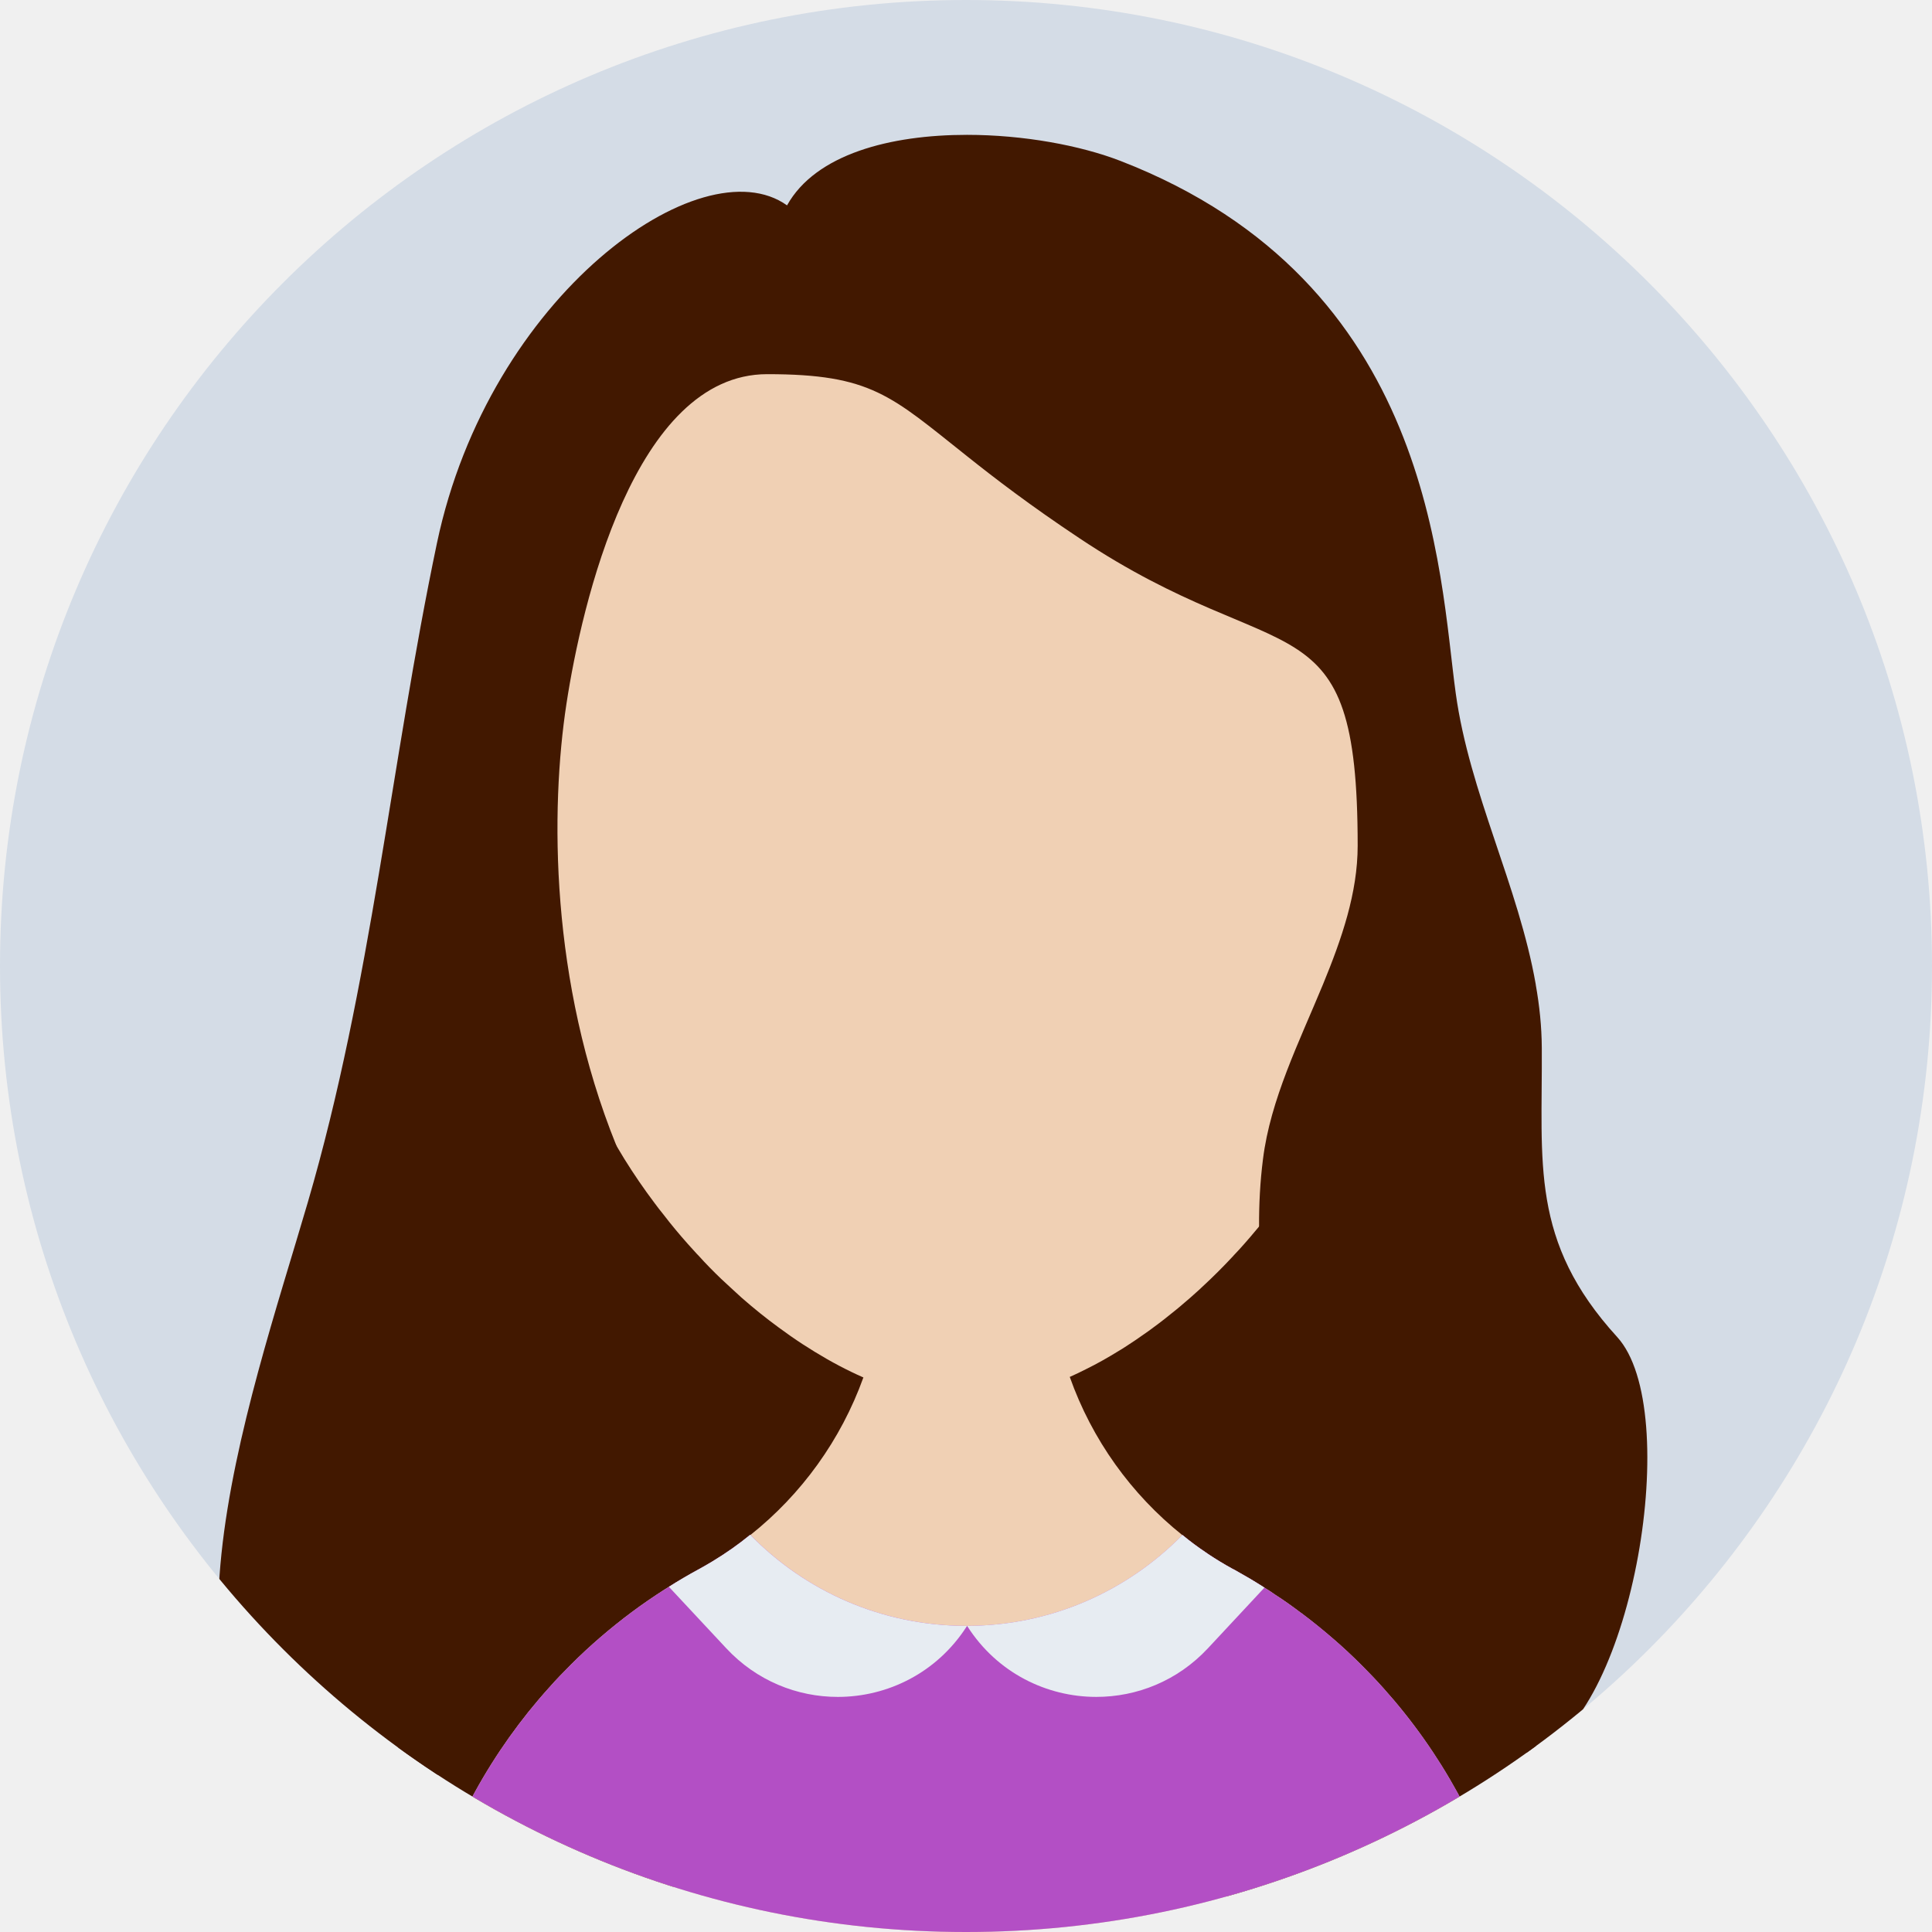
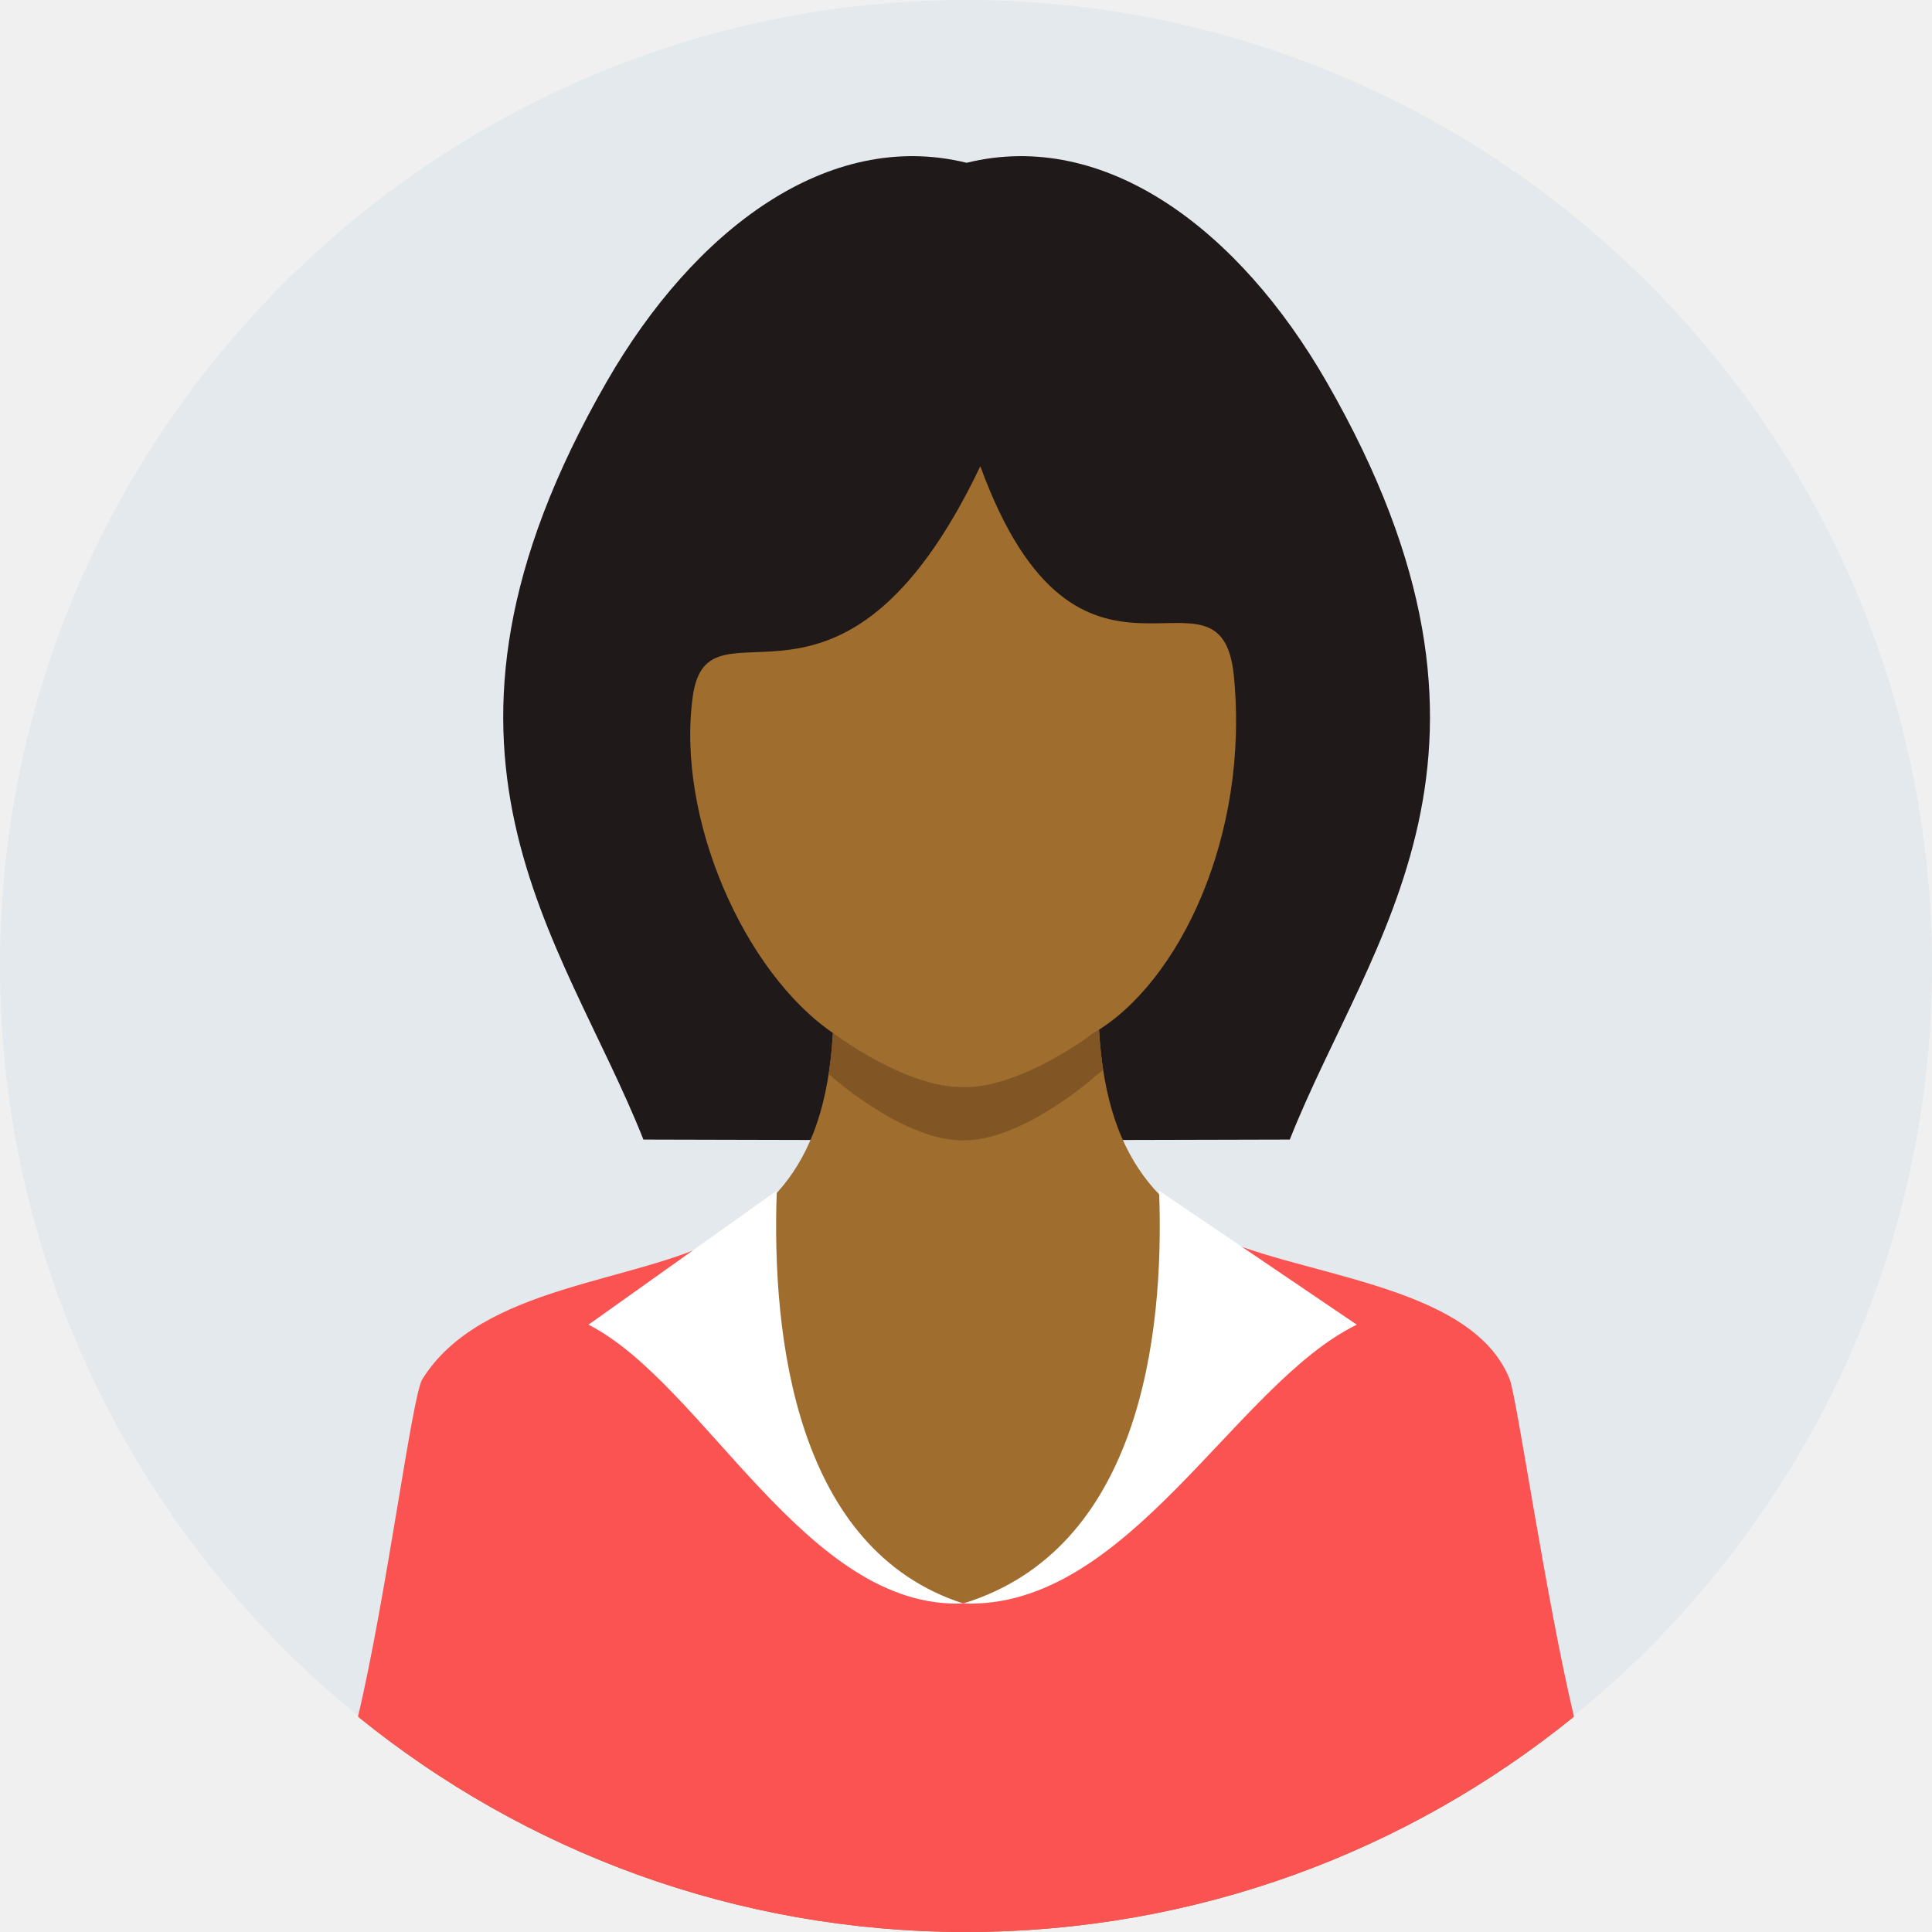
- <svg xmlns="http://www.w3.org/2000/svg" xmlns:xlink="http://www.w3.org/1999/xlink" version="1.1" id="Capa_1" x="0px" y="0px" viewBox="0 0 188.148 188.148" style="enable-background:new 0 0 188.148 188.148;" xml:space="preserve">
+ <svg xmlns="http://www.w3.org/2000/svg" version="1.1" id="Layer_1" x="0px" y="0px" viewBox="0 0 512 512" style="enable-background:new 0 0 512 512;" xml:space="preserve" width="512px" height="512px" class="">
  <g>
+     <path style="fill:#E3E9ED" d="M256,511.999c140.998,0,256-114.999,256-255.997c0-141.001-114.999-256-256-256S0,115.001,0,256.001  C0,396.999,114.999,511.999,256,511.999z" data-original="#5DDDD3" class="" data-old_color="#5DDDD3" />
+     <path style="fill:#201919" d="M170.512,301.998c-21.348-53.858-66.191-102.6-9.763-200.781  c23.24-40.436,58.739-67.104,95.411-58.075c36.672-9.028,72.171,17.64,95.411,58.075c56.426,98.181,11.586,146.923-9.765,200.781  l-85.643,0.212l-85.648-0.212H170.512z" data-original="#666666" class="active-path" data-old_color="#666666" />
+     <path style="fill:#9F6D2D" d="M111.909,386.193c-2.678,4.323-9.359,41.086-16.748,68.958  c43.958,35.544,99.907,56.845,160.836,56.845c60.932,0,116.88-21.301,160.838-56.845c-7.392-27.869-14.072-64.638-16.75-68.958  c-41.126-66.406-104.518-37.417-108.84-113.407c0,0-20.394,15.219-35.966,15.358c-15.573,0.139-34.55-14.398-34.55-14.398  C216.417,349.67,153.006,319.837,111.909,386.193z" data-original="#FED198" class="" data-old_color="#FED198" />
+     <path style="fill:#825524" d="M292.349,283.519c-0.511-3.331-0.887-6.893-1.104-10.731c0,0-20.394,15.219-35.966,15.358  c-15.573,0.139-34.55-14.398-34.55-14.398c-0.22,3.908-0.606,7.523-1.133,10.898c0.399,0.315,0.795,0.635,1.201,0.947l-0.005,0.055  c1.199,1.044,19.428,16.719,34.484,16.561c15.056,0.157,33.283-15.52,34.484-16.561l-0.003-0.055  c0.884-0.677,1.742-1.374,2.589-2.072L292.349,283.519z" data-original="#F0B97D" class="" data-old_color="#F0B97D" />
+     <path style="fill:#9F6D2D" d="M220.794,273.796c1.199,0.905,19.428,14.484,34.484,14.348c15.056,0.136,33.283-13.445,34.484-14.348  c22.757-13.267,41.43-52.383,37.215-94.776c-3.452-34.726-41.018,16.192-67.182-55.458c-37.031,77.572-72.203,31.686-76.213,61.084  c-4.42,32.391,13.765,73.147,37.212,89.152V273.796z" data-original="#FED198" class="" data-old_color="#FED198" />
+     <path style="fill:#FB5252" d="M190.916,328.112c-22.411,11.971-63.408,12.333-79.007,37.412  c-2.717,4.367-9.537,57.868-17.039,89.394c43.998,35.683,100.061,57.079,161.124,57.079c61.068,0,117.126-21.393,161.127-57.079  c-7.502-31.526-15.142-84.612-17.039-89.394c-10.358-26.125-58.306-27.216-80.74-39.263  c-34.88,126.546-86.868,135.173-128.424,1.862l-0.008-0.01H190.916z" data-original="#FBB429" class="" data-old_color="#FBB429" />
    <g>
-       <defs>
-         <circle id="SVGID_1_" cx="94.074" cy="94.074" r="94.074" />
-       </defs>
-       <use xlink:href="#SVGID_1_" style="overflow:visible;fill:#D4DCE6;" />
-       <clipPath id="SVGID_2_">
-         <use xlink:href="#SVGID_1_" style="overflow:visible;" />
-       </clipPath>
-       <g style="clip-path:url(#SVGID_2_);">
-         <polygon style="fill:#421800;" points="149.561,97.761 149.561,185.173 38.8,183.288 38.8,95.876    " />
-         <path style="fill:#F0D0B4;" d="M135.938,58.277v25.775c0,0.452-0.011,0.905-0.02,1.357c-0.011,0.37-0.021,0.73-0.042,1.1     c-0.01,0.329-0.03,0.658-0.061,0.987c-0.01,0.236-0.03,0.473-0.051,0.71c-0.011,0.144-0.02,0.277-0.041,0.421     c-0.02,0.257-0.042,0.524-0.083,0.781c-0.041,0.494-0.103,0.977-0.175,1.47c-0.01,0.124-0.03,0.247-0.051,0.37     c-0.031,0.247-0.072,0.494-0.113,0.74v0.031c-0.061,0.359-0.123,0.709-0.186,1.069c-0.092,0.494-0.185,0.987-0.287,1.47     c-0.011,0.021-0.011,0.041-0.02,0.062c-0.011,0.072-0.021,0.144-0.042,0.216c-0.01,0.021-0.01,0.041-0.02,0.062     c-0.051,0.268-0.112,0.524-0.175,0.781c-0.02,0.113-0.041,0.227-0.082,0.339c-0.03,0.185-0.082,0.37-0.123,0.555     c-0.031,0.103-0.052,0.216-0.093,0.319c-0.02,0.093-0.051,0.185-0.072,0.268c-0.216,0.843-0.462,1.666-0.72,2.488     c-0.123,0.391-0.246,0.771-0.38,1.162c-0.011,0.041-0.031,0.082-0.041,0.123c-0.124,0.35-0.247,0.699-0.37,1.049     c-0.041,0.103-0.082,0.206-0.124,0.319c-0.123,0.329-0.246,0.658-0.38,0.987c-0.154,0.401-0.319,0.792-0.483,1.183     c-0.144,0.35-0.298,0.699-0.452,1.048c-0.021,0.062-0.052,0.113-0.072,0.175c-0.175,0.37-0.339,0.74-0.514,1.1     c-0.175,0.38-0.36,0.761-0.556,1.141c-0.37,0.751-0.77,1.501-1.172,2.231l-0.555,0.987c-1.584,2.724-3.342,5.285-5.254,7.649     c-0.258,0.34-0.524,0.669-0.803,0.987c-0.38,0.463-0.771,0.915-1.161,1.357c-0.329,0.37-0.669,0.75-1.019,1.11     c-0.01,0.021-0.021,0.031-0.041,0.051c-0.986,1.06-1.994,2.067-3.022,3.013c-0.206,0.206-0.422,0.391-0.638,0.586     c-0.35,0.319-0.699,0.628-1.059,0.926c-0.277,0.247-0.565,0.483-0.853,0.72c-0.74,0.606-1.48,1.192-2.23,1.737     c-0.309,0.236-0.628,0.463-0.946,0.679c-0.514,0.37-1.038,0.72-1.563,1.059c-0.288,0.195-0.586,0.381-0.885,0.556     c-1.049,0.648-2.107,1.244-3.156,1.758c-0.257,0.134-0.514,0.257-0.771,0.381c-0.258,0.123-0.524,0.246-0.803,0.37     c-0.339,0.154-0.678,0.298-1.018,0.432c-0.134,0.062-0.268,0.113-0.4,0.154c-0.401,0.164-0.812,0.318-1.214,0.452     c-0.504,0.186-1.018,0.34-1.521,0.483c-0.35,0.103-0.709,0.195-1.059,0.277c-0.021,0.011-0.042,0.021-0.072,0.021     c-0.35,0.082-0.699,0.165-1.049,0.227c-0.093,0.021-0.185,0.041-0.277,0.051c-0.288,0.052-0.576,0.104-0.864,0.134     c-0.411,0.063-0.822,0.113-1.233,0.134c-0.143,0.02-0.277,0.031-0.422,0.031c-0.329,0.02-0.647,0.03-0.966,0.03h-0.041     c-0.319,0-0.638-0.01-0.957-0.03c-0.123,0-0.246-0.011-0.369-0.031c-0.288-0.01-0.587-0.041-0.895-0.082     c-0.063,0-0.134-0.011-0.195-0.02c-0.381-0.052-0.762-0.113-1.152-0.186c-0.329-0.051-0.657-0.123-0.997-0.205     c-1.758-0.401-3.567-1.008-5.397-1.82c-1.563-0.688-3.146-1.521-4.719-2.487c-0.792-0.483-1.584-0.998-2.365-1.543     c-0.391-0.277-0.781-0.555-1.172-0.843c-1.224-0.895-2.437-1.871-3.63-2.92c-0.328-0.298-0.657-0.597-0.986-0.904     c-0.329-0.299-0.658-0.607-0.977-0.905c-0.761-0.729-1.501-1.48-2.211-2.272c-0.052-0.041-0.093-0.092-0.134-0.133     c-0.298-0.319-0.597-0.649-0.894-0.987c-0.822-0.926-1.624-1.882-2.385-2.879c-0.299-0.36-0.576-0.729-0.854-1.101     c-1.039-1.377-2.025-2.816-2.951-4.308c-0.246-0.401-0.493-0.812-0.729-1.213c-0.288-0.483-0.565-0.977-0.843-1.47     c-1.028-1.851-1.975-3.773-2.797-5.758c-0.123-0.288-0.247-0.576-0.35-0.864c-0.165-0.37-0.309-0.751-0.442-1.12     c-0.205-0.546-0.4-1.09-0.586-1.635c-0.185-0.545-0.359-1.1-0.534-1.655c-0.165-0.535-0.319-1.069-0.463-1.614     c-0.165-0.576-0.319-1.162-0.452-1.758c-0.011-0.062-0.031-0.124-0.042-0.185c-0.195-0.822-0.369-1.655-0.523-2.498     c-0.206-1.11-0.37-2.241-0.494-3.382c-0.051-0.36-0.082-0.72-0.113-1.08c-0.041-0.38-0.071-0.75-0.092-1.131     c-0.052-0.689-0.083-1.388-0.104-2.087c-0.01-0.452-0.021-0.905-0.021-1.357V58.277c0-22.341,17.51-40.601,39.562-41.794     c0.042-0.011,0.072-0.011,0.113-0.011c0.288-0.01,0.576-0.021,0.864-0.031c0.432-0.01,0.853-0.021,1.285-0.021h0.041     c0.441,0,0.884,0.01,1.326,0.021c0.339,0.01,0.679,0.021,1.018,0.042h0.031c2.354,0.133,4.668,0.462,6.898,0.966     c2.725,0.617,5.347,1.501,7.834,2.622c3.394,1.521,6.55,3.475,9.388,5.809c2.385,1.954,4.555,4.154,6.446,6.58     c5.511,7.022,8.831,15.844,8.903,25.446C135.938,58.03,135.938,58.153,135.938,58.277z" />
-         <path style="fill:#F0D0B4;" d="M148.615,200.745v0.011H39.54v-0.011c0-6.097,0.997-11.978,2.858-17.457     c0.021-0.052,0.031-0.104,0.052-0.154c0.339-0.997,0.709-1.984,1.11-2.961v-0.011c0.391-0.977,0.822-1.933,1.274-2.879     c1.8-3.794,4.041-7.341,6.642-10.59c0.658-0.812,1.327-1.604,2.016-2.364c0.339-0.391,0.699-0.771,1.059-1.151     c0.36-0.37,0.72-0.74,1.09-1.11c1.841-1.841,3.814-3.526,5.892-5.079c1.038-0.771,2.087-1.491,3.177-2.19     c0.144-0.092,0.288-0.185,0.432-0.267c0.401-0.258,0.802-0.504,1.214-0.74c0.555-0.329,1.12-0.648,1.686-0.957     c0.021-0.02,0.041-0.02,0.041-0.02c0.442-0.236,0.874-0.493,1.306-0.761c1.285-0.771,2.52-1.624,3.691-2.57     c4.966-3.947,8.811-9.253,11.001-15.34c0.638-1.789,1.141-3.649,1.48-5.561c0.35-1.975,0.535-4.01,0.535-6.087l7.947,0.041h0.133     l8.04,0.041c0,2.036,0.175,4.03,0.515,5.974c0.329,1.912,0.822,3.763,1.449,5.542c2.159,6.106,5.994,11.433,10.96,15.401     c0.74,0.606,1.491,1.161,2.282,1.686c0.083,0.063,0.154,0.113,0.237,0.165c0.37,0.247,0.74,0.493,1.131,0.72     c0.421,0.257,0.854,0.514,1.285,0.75c0.071,0.02,0.134,0.052,0.185,0.093c0.905,0.504,1.8,1.028,2.674,1.573     c0.071,0.041,0.133,0.082,0.205,0.134c0.35,0.216,0.71,0.441,1.049,0.689c0.854,0.545,1.687,1.142,2.498,1.759     c0,0.01,0.011,0.01,0.011,0.01h0.01c1.039,0.771,2.046,1.594,3.033,2.437c0.987,0.843,1.933,1.728,2.848,2.643     c5.902,5.87,10.456,13.088,13.171,21.139C147.607,188.768,148.615,194.639,148.615,200.745z" />
-         <path style="fill:#B34FC5;" d="M148.615,200.745H39.54c0-6.097,0.997-11.978,2.858-17.457c0.021-0.052,0.031-0.104,0.052-0.154     c0.339-0.997,0.709-1.984,1.11-2.961v-0.011c0.391-0.977,0.822-1.933,1.274-2.879c1.8-3.794,4.041-7.341,6.642-10.59     c0.658-0.812,1.327-1.604,2.016-2.364c0.339-0.391,0.699-0.771,1.059-1.151c0.36-0.37,0.72-0.74,1.09-1.11     c1.841-1.841,3.814-3.526,5.892-5.079c1.038-0.771,2.087-1.491,3.177-2.19c0.144-0.092,0.288-0.185,0.432-0.267     c0.401-0.258,0.802-0.504,1.214-0.74c0.555-0.34,1.12-0.658,1.686-0.967c0.021-0.021,0.041-0.011,0.041-0.011v-0.01     c0.442-0.247,0.874-0.493,1.306-0.751c1.285-0.781,2.52-1.645,3.671-2.591c0.01,0.011,0.01,0.011,0.021,0.021     c5.325,5.449,12.738,8.832,20.964,8.853h0.133c8.205-0.011,15.628-3.403,20.964-8.842l0.011-0.011     c0.729,0.606,1.49,1.172,2.271,1.696c0.083,0.063,0.154,0.113,0.237,0.165c0.37,0.247,0.75,0.483,1.131,0.72     c0.421,0.257,0.854,0.504,1.285,0.74c0.071,0.021,0.123,0.062,0.185,0.093c0.905,0.503,1.8,1.027,2.674,1.583     c0.071,0.041,0.133,0.082,0.205,0.134c0.35,0.216,0.71,0.441,1.049,0.689c0.854,0.545,1.687,1.142,2.498,1.759h0.021     c1.039,0.781,2.057,1.593,3.033,2.446c0.987,0.843,1.933,1.728,2.848,2.643c5.902,5.87,10.456,13.088,13.171,21.139     C147.607,188.768,148.615,194.639,148.615,200.745z" />
-         <path style="fill:#421800;" d="M149.798,170.583c-0.072,0.031-0.154,0.063-0.237,0.072c-5.407,1.408-26.731-24.288-26.947-51.225     c-0.01-2.17,0.103-4.35,0.381-6.539c0.72-5.809,3.517-11.392,5.84-17.016c1.83-4.452,3.382-8.914,3.382-13.52     c0-24.675-7.155-16.635-27.111-29.95c-4.822-3.208-8.246-5.84-10.93-7.979c-7.412-5.881-9.294-7.988-19.462-7.988     c-12.935,0-18.075,22.464-19.545,32.067c-1.583,10.333-1.604,27.081,4.843,43.027c4.995,12.356,4.996,24.47-4.843,37.928     c-3.691,5.049-9.346,22.105-16.368,27.605c-2.189,1.717-4.503,2.314-6.939,1.069c-19.186-9.818-7.64-41.331-1.882-61.061     c6.2-21.231,8.071-42.75,12.574-64.187C47.632,28.749,68.297,14.036,76.646,20c2.786-4.997,10.076-6.868,17.529-6.868     c5.46,0,11.022,1.018,14.97,2.55c30.484,11.834,30.999,40.087,32.623,51.838c1.337,9.706,6.117,18.774,7.793,28.356v0.031     c0.36,2.015,0.576,4.071,0.587,6.148c0.071,11.217-1.183,18.805,7.341,28.15C163.955,137.289,159.01,166.543,149.798,170.583z" />
-         <g>
-           <path style="fill:#E7ECF2;" d="M94.175,158.335l-0.03,0.052l-0.011,0.02c-2.899,4.503-7.7,6.847-12.543,6.847      c-3.938,0-7.896-1.552-10.867-4.739l-5.583-5.983c0.946-0.607,1.912-1.173,2.899-1.707c0.021-0.021,0.041-0.011,0.041-0.011      v-0.01c0.442-0.247,0.874-0.493,1.306-0.751c1.285-0.781,2.52-1.645,3.671-2.591c0.01,0.011,0.01,0.011,0.021,0.021      c5.325,5.449,12.738,8.832,20.964,8.853H94.175z" />
-           <path style="fill:#E7ECF2;" d="M123.138,154.613l-5.5,5.901c-2.972,3.188-6.93,4.739-10.878,4.739      c-4.832,0-9.644-2.344-12.533-6.847l-0.01-0.02l-0.042-0.052c8.205-0.011,15.628-3.403,20.964-8.842l0.011-0.011      c0.729,0.606,1.49,1.172,2.271,1.696c0.083,0.063,0.154,0.113,0.237,0.165c0.37,0.247,0.75,0.483,1.131,0.72      c0.421,0.257,0.854,0.504,1.285,0.74c0.071,0.021,0.123,0.062,0.185,0.093c0.905,0.503,1.8,1.027,2.674,1.583      C123.004,154.52,123.065,154.561,123.138,154.613z" />
-         </g>
-       </g>
+       <path style="fill:#FFFFFF;" d="M205.859,315.535c-1.456,39.371,5.238,95.148,49.414,109.402   c-41.59,1.739-68.578-58.186-99.322-73.881l49.907-35.518V315.535z" data-original="#FFFFFF" class="" />
+       <path style="fill:#FFFFFF;" d="M307.164,315.535c1.527,39.371-5.5,95.148-51.89,109.402c43.673,1.739,72.014-58.186,104.292-73.881   l-52.404-35.518L307.164,315.535z" data-original="#FFFFFF" class="" />
    </g>
  </g>
-   <g>
- </g>
-   <g>
- </g>
-   <g>
- </g>
-   <g>
- </g>
-   <g>
- </g>
-   <g>
- </g>
-   <g>
- </g>
-   <g>
- </g>
-   <g>
- </g>
-   <g>
- </g>
-   <g>
- </g>
-   <g>
- </g>
-   <g>
- </g>
-   <g>
- </g>
-   <g>
- </g>
</svg>
